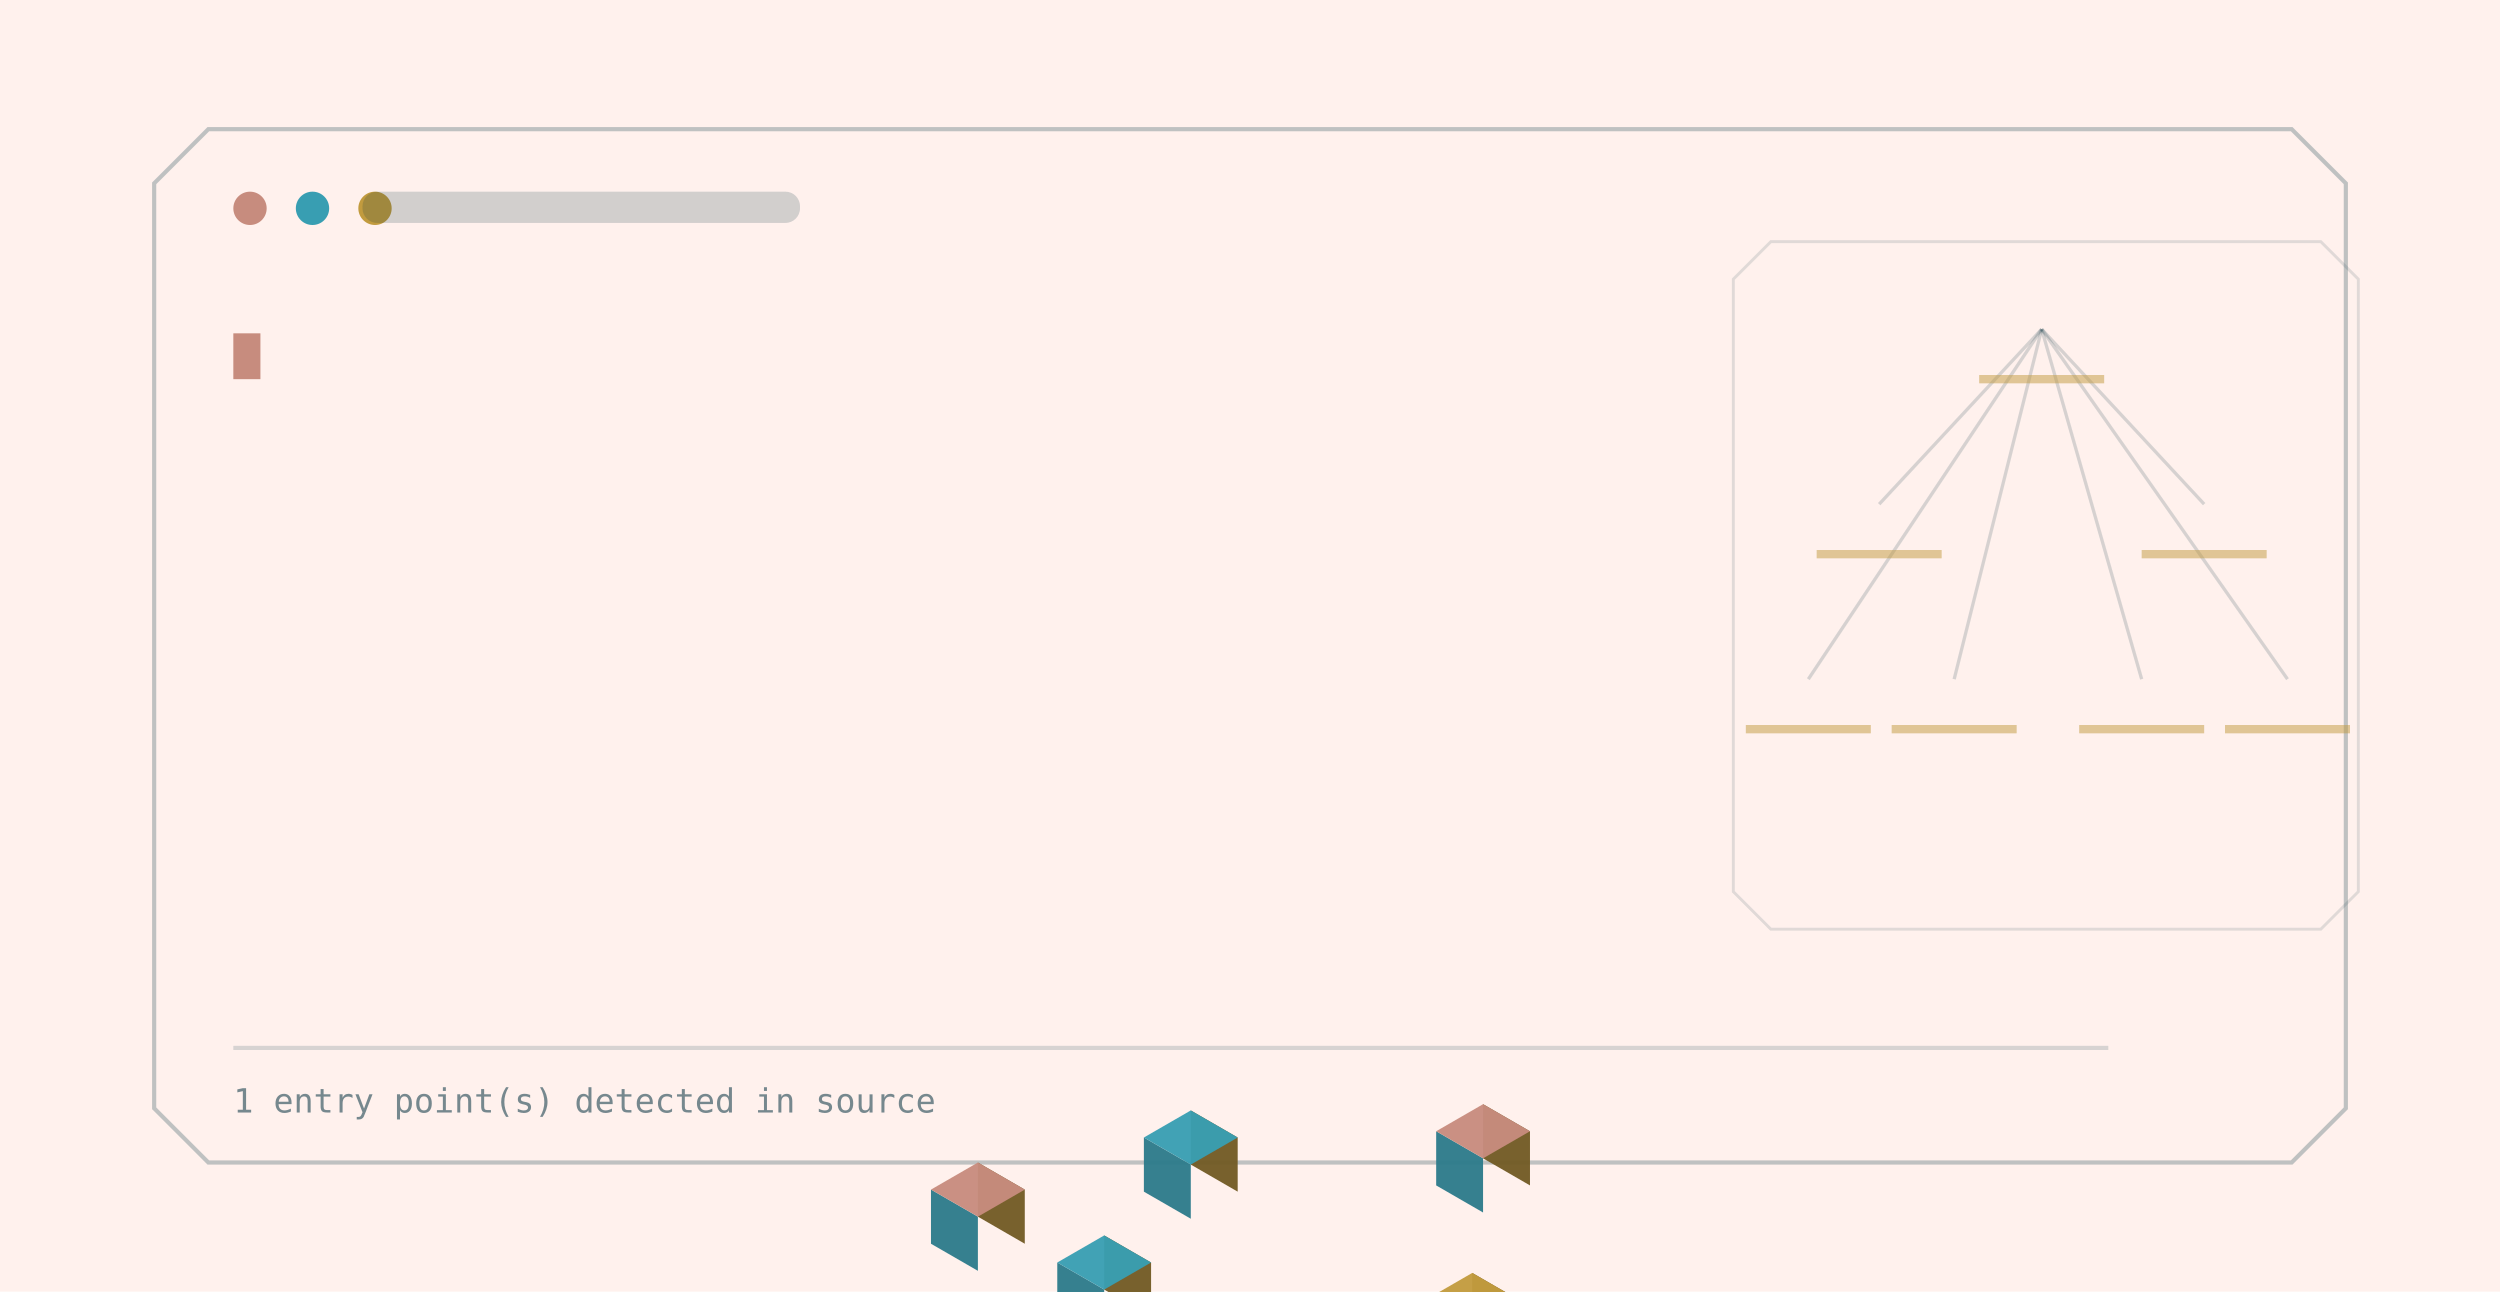
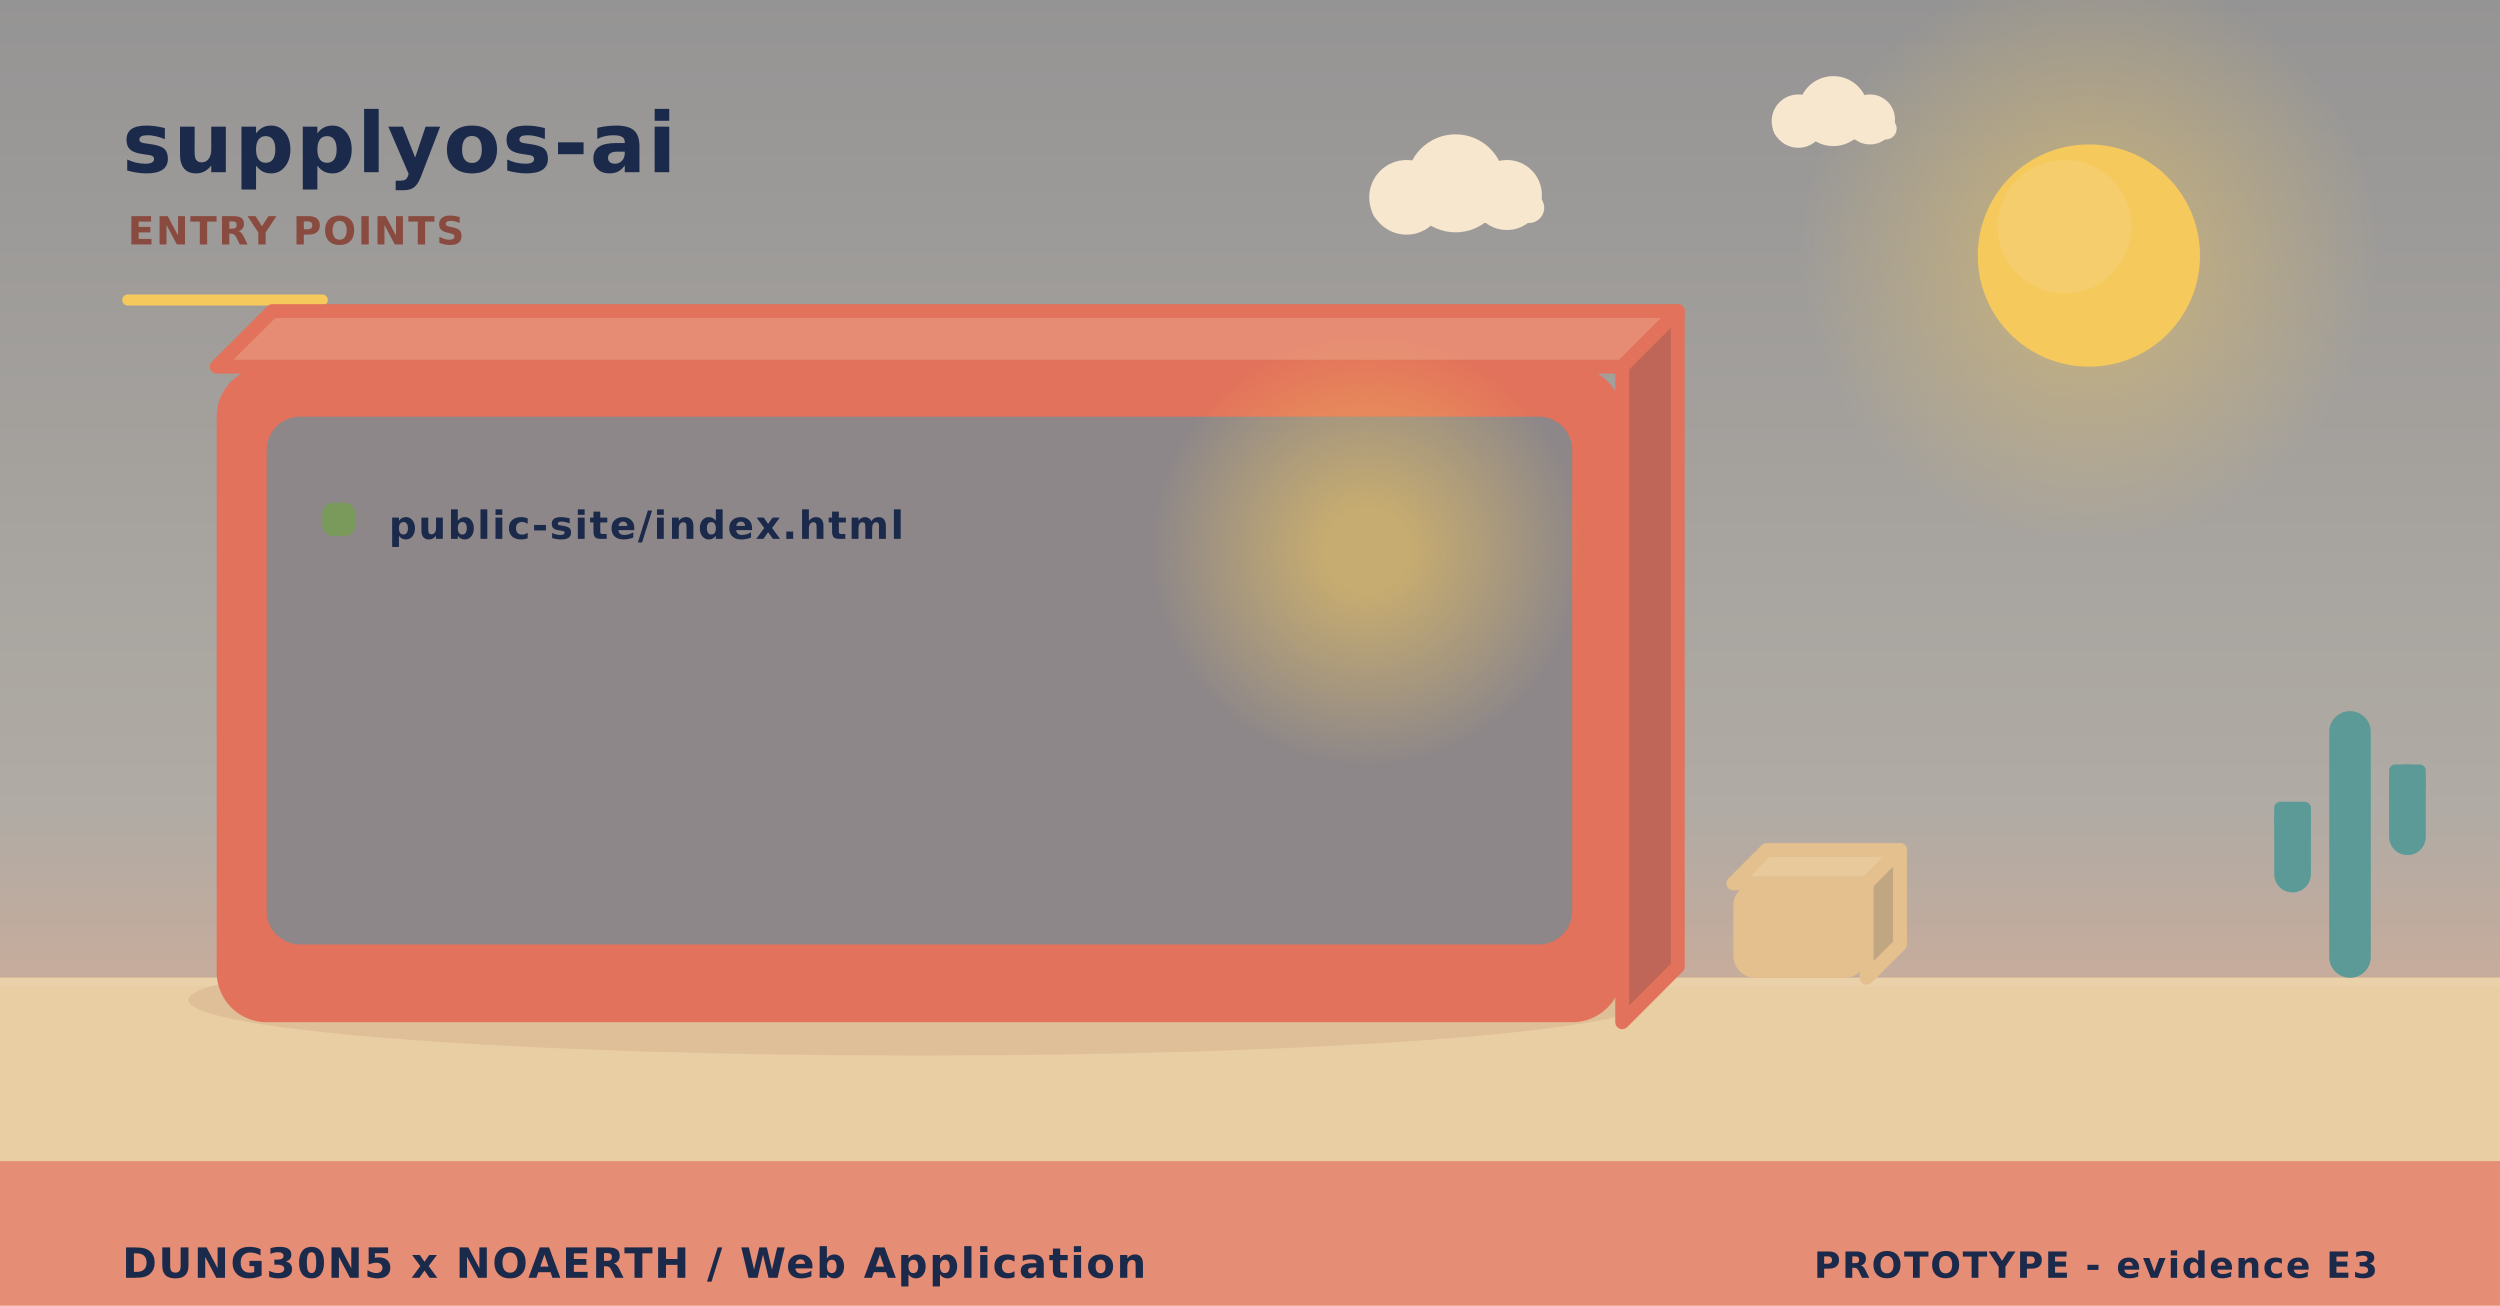
- <svg xmlns="http://www.w3.org/2000/svg" viewBox="0 0 1200 620" width="1200" height="620" role="img" aria-label="supplyos-ai command surface">
-   <rect width="1200" height="620" fill="#fff1ed" />
-   <defs>
-     <linearGradient id="gt" x1="0" y1="0" x2="1" y2="1">
-       <stop offset="0%" stop-color="#c78c7e" />
-       <stop offset="100%" stop-color="#389eb2" />
-     </linearGradient>
-   </defs>
-   <path d="M100.00,62.00 H1100.00 L1126.00,88.00 V532.00 L1100.00,558.00 H100.00 L74.00,532.00 V88.00 Z" fill="none" stroke="rgba(6,50,65,0.300)" stroke-width="2.00" opacity="0.85" />
-   <circle cx="120.00" cy="100.00" r="8.00" fill="#c78c7e" opacity="1.00" />
-   <circle cx="150.00" cy="100.00" r="8.00" fill="#389eb2" opacity="1.00" />
-   <circle cx="180.00" cy="100.00" r="8.00" fill="#c29b3e" opacity="1.00" />
-   <rect x="174.00" y="92.00" width="210.00" height="15.00" rx="7.00" fill="rgba(6,50,65,0.180)" opacity="1.00" />
-   <text x="112" y="148" font-family="ui-monospace,SFMono-Regular,Menlo,monospace" font-size="21" fill="rgba(6,50,65,0.800)" opacity="0">public-site/index.html<animate attributeName="opacity" values="0;1;1;0" dur="1.5s" begin="0.0s" repeatCount="indefinite" />
-   </text>
-   <rect x="112" y="160" width="13" height="22" fill="#c78c7e">
-     <animate attributeName="opacity" values="1;0;1" dur="1.05s" begin="0s" repeatCount="indefinite" />
-   </rect>
-   <path d="M850.00,116.00 H1114.00 L1132.00,134.00 V428.00 L1114.00,446.00 H850.00 L832.00,428.00 V134.00 Z" fill="none" stroke="rgba(6,50,65,0.180)" stroke-width="1.40" opacity="0.70" />
-   <line x1="980.00" y1="158.00" x2="902.00" y2="242.00" stroke="rgba(6,50,65,0.300)" stroke-width="1.60" opacity="0.55" />
-   <line x1="980.00" y1="158.00" x2="1058.00" y2="242.00" stroke="rgba(6,50,65,0.300)" stroke-width="1.60" opacity="0.55" />
-   <line x1="980.00" y1="158.00" x2="868.00" y2="326.00" stroke="rgba(6,50,65,0.300)" stroke-width="1.60" opacity="0.55" />
-   <line x1="980.00" y1="158.00" x2="938.00" y2="326.00" stroke="rgba(6,50,65,0.300)" stroke-width="1.60" opacity="0.55" />
-   <line x1="980.00" y1="158.00" x2="1028.00" y2="326.00" stroke="rgba(6,50,65,0.300)" stroke-width="1.60" opacity="0.55" />
-   <line x1="980.00" y1="158.00" x2="1098.00" y2="326.00" stroke="rgba(6,50,65,0.300)" stroke-width="1.60" opacity="0.55" />
-   <polygon points="711.87,556.00 734.39,569.00 734.39,543.00 711.87,530.00" fill="#715a24" opacity="0.95" />
-   <polygon points="689.36,569.00 711.87,582.00 711.87,556.00 689.36,543.00" fill="#2c7b8b" opacity="0.95" />
-   <polygon points="711.87,530.00 734.39,543.00 711.87,556.00 689.36,543.00" fill="#c78c7e" opacity="0.95" />
+ <svg xmlns="http://www.w3.org/2000/svg" width="900" height="470" viewBox="0 0 900 470" role="img" aria-label="supplyos-ai - how it is operated">
+   <linearGradient id="skyt" x1="0" y1="0" x2="0" y2="1">
+     <stop offset="0" stop-color="#959494" />
+     <stop offset="0.62" stop-color="#b0aba4" />
+     <stop offset="1" stop-color="#f3ad8a" />
+   </linearGradient>
+   <rect width="900" height="470" fill="url(#skyt)" />
+   <radialGradient id="sunt">
+     <stop offset="0.35" stop-color="#f5c95c" stop-opacity="0.34" />
+     <stop offset="1" stop-color="#f5c95c" stop-opacity="0" />
+   </radialGradient>
+   <circle cx="752" cy="92" r="104" fill="url(#sunt)" />
+   <circle cx="752" cy="92" r="40" fill="#f5c95c" />
+   <circle cx="743.2" cy="81.6" r="24" fill="#f5d27e" opacity="0.5" />
  <g>
-     <rect x="950.00" y="180.00" width="60.00" height="4.00" rx="0.00" fill="rgba(194,155,62,0.500)" opacity="1.00" />
-     <animate attributeName="opacity" values="0.25;1.0;0.25" dur="13.0s" begin="0.0s" repeatCount="indefinite" />
+     <circle cx="524" cy="66" r="17.64" fill="#f6e7ce" />
+     <circle cx="506.36" cy="71.04" r="13.44" fill="#f6e7ce" />
+     <circle cx="542.48" cy="70.2" r="12.6" fill="#f6e7ce" />
+     <rect x="493.76" y="69.36" width="62.16" height="10.92" rx="5.46" fill="#f6e7ce" />
+     <animateTransform attributeName="transform" type="translate" values="0 0;24 0;0 0" dur="36s" begin="0s" repeatCount="indefinite" />
  </g>
-   <polygon points="571.58,559.00 594.09,572.00 594.09,546.00 571.58,533.00" fill="#715a24" opacity="0.95" />
-   <polygon points="549.06,572.00 571.58,585.00 571.58,559.00 549.06,546.00" fill="#2c7b8b" opacity="0.95" />
-   <polygon points="571.58,533.00 594.09,546.00 571.58,559.00 549.06,546.00" fill="#389eb2" opacity="0.95" />
  <g>
-     <rect x="872.00" y="264.00" width="60.00" height="4.00" rx="0.00" fill="rgba(194,155,62,0.500)" opacity="1.00" />
-     <animate attributeName="opacity" values="0.25;1.0;0.25" dur="13.0s" begin="0.4s" repeatCount="indefinite" />
+     <circle cx="660" cy="40" r="12.6" fill="#f6e7ce" />
+     <circle cx="647.4" cy="43.6" r="9.6" fill="#f6e7ce" />
+     <circle cx="673.2" cy="43" r="9" fill="#f6e7ce" />
+     <rect x="638.4" y="42.4" width="44.4" height="7.8" rx="3.9" fill="#f6e7ce" />
+     <animateTransform attributeName="transform" type="translate" values="0 0;-18 0;0 0" dur="46s" begin="3s" repeatCount="indefinite" />
  </g>
-   <polygon points="706.68,637.00 729.19,650.00 729.19,624.00 706.68,611.00" fill="#715a24" opacity="0.95" />
-   <polygon points="684.16,650.00 706.68,663.00 706.68,637.00 684.16,624.00" fill="#2c7b8b" opacity="0.95" />
-   <polygon points="706.68,611.00 729.19,624.00 706.68,637.00 684.16,624.00" fill="#c29b3e" opacity="0.95" />
+   <rect x="0" y="352" width="900" height="118" fill="#e9cda3" />
+   <rect x="0" y="352" width="900" height="3" fill="#ebd1a9" />
+   <text x="44" y="62" font-family="Verdana,DejaVu Sans,sans-serif" font-size="30" font-weight="700" letter-spacing="0.6" fill="#1b2a4a" text-anchor="start">supplyos-ai</text>
+   <text x="46" y="88" font-family="Verdana,DejaVu Sans,sans-serif" font-size="14" font-weight="700" letter-spacing="0.6" fill="#894b3f" text-anchor="start">ENTRY POINTS</text>
+   <rect x="44" y="106" width="74" height="4" rx="2" fill="#f5c95c" />
+   <ellipse cx="331" cy="360" rx="263.2" ry="20" fill="rgba(138,90,68,0.11)" />
+   <path d="M78,132 L584,132 L604,112 L98,112 Z" fill="#e68c74" stroke="#e2725b" stroke-width="5" stroke-linejoin="round" />
+   <path d="M584,132 L604,112 L604,348 L584,368 Z" fill="#c06658" stroke="#e2725b" stroke-width="5" stroke-linejoin="round" />
+   <rect x="78" y="132" width="506" height="236" rx="18" fill="#e2725b" />
+   <rect x="96" y="150" width="470" height="190" rx="12" fill="#88888c" opacity="0.94" />
+   <radialGradient id="lamp96616">
+     <stop offset="0.2" stop-color="#f5c95c" stop-opacity="0.55" />
+     <stop offset="1" stop-color="#f5c95c" stop-opacity="0" />
+   </radialGradient>
+   <circle cx="492" cy="198" r="78" fill="url(#lamp96616)" />
+   <rect x="116" y="181" width="12" height="12" rx="4" fill="#7a9a5c" />
  <g>
-     <rect x="1028.00" y="264.00" width="60.00" height="4.00" rx="0.00" fill="rgba(194,155,62,0.500)" opacity="1.00" />
-     <animate attributeName="opacity" values="0.25;1.0;0.25" dur="13.0s" begin="0.8s" repeatCount="indefinite" />
+     <text x="140" y="194" font-family="Verdana,DejaVu Sans,sans-serif" font-size="14" font-weight="700" letter-spacing="0.6" fill="#1b2a4a" text-anchor="start">public-site/index.html</text>
+     <animateTransform attributeName="transform" type="translate" values="0 10;0 0" dur="0.7s" begin="0.4s" fill="freeze" />
  </g>
-   <polygon points="469.39,584.00 491.90,597.00 491.90,571.00 469.39,558.00" fill="#715a24" opacity="0.95" />
-   <polygon points="446.87,597.00 469.39,610.00 469.39,584.00 446.87,571.00" fill="#2c7b8b" opacity="0.95" />
-   <polygon points="469.39,558.00 491.90,571.00 469.39,584.00 446.87,571.00" fill="#c78c7e" opacity="0.95" />
-   <g>
-     <rect x="838.00" y="348.00" width="60.00" height="4.00" rx="0.00" fill="rgba(194,155,62,0.500)" opacity="1.00" />
-     <animate attributeName="opacity" values="0.25;1.0;0.25" dur="13.0s" begin="1.2s" repeatCount="indefinite" />
-   </g>
-   <polygon points="530.01,619.00 552.52,632.00 552.52,606.00 530.01,593.00" fill="#715a24" opacity="0.95" />
-   <polygon points="507.49,632.00 530.01,645.00 530.01,619.00 507.49,606.00" fill="#2c7b8b" opacity="0.95" />
-   <polygon points="530.01,593.00 552.52,606.00 530.01,619.00 507.49,606.00" fill="#389eb2" opacity="0.95" />
-   <g>
-     <rect x="908.00" y="348.00" width="60.00" height="4.00" rx="0.00" fill="rgba(194,155,62,0.500)" opacity="1.00" />
-     <animate attributeName="opacity" values="0.25;1.0;0.25" dur="13.0s" begin="1.6s" repeatCount="indefinite" />
-   </g>
-   <polygon points="607.95,664.00 630.47,677.00 630.47,651.00 607.95,638.00" fill="#715a24" opacity="0.95" />
-   <polygon points="585.43,677.00 607.95,690.00 607.95,664.00 585.43,651.00" fill="#2c7b8b" opacity="0.95" />
-   <polygon points="607.95,638.00 630.47,651.00 607.95,664.00 585.43,651.00" fill="#c29b3e" opacity="0.95" />
-   <g>
-     <rect x="998.00" y="348.00" width="60.00" height="4.00" rx="0.00" fill="rgba(194,155,62,0.500)" opacity="1.00" />
-     <animate attributeName="opacity" values="0.25;1.0;0.25" dur="13.0s" begin="2.0s" repeatCount="indefinite" />
-   </g>
-   <polygon points="668.57,699.00 691.09,712.00 691.09,686.00 668.57,673.00" fill="#715a24" opacity="0.95" />
-   <polygon points="646.05,712.00 668.57,725.00 668.57,699.00 646.05,686.00" fill="#2c7b8b" opacity="0.95" />
-   <polygon points="668.57,673.00 691.09,686.00 668.57,699.00 646.05,686.00" fill="#c78c7e" opacity="0.95" />
-   <g>
-     <rect x="1068.00" y="348.00" width="60.00" height="4.00" rx="0.00" fill="rgba(194,155,62,0.500)" opacity="1.00" />
-     <animate attributeName="opacity" values="0.25;1.0;0.25" dur="13.0s" begin="2.4s" repeatCount="indefinite" />
-   </g>
-   <rect x="112.00" y="502.00" width="900.00" height="2.00" rx="0.00" fill="rgba(6,50,65,0.160)" opacity="1.00" />
-   <text x="112" y="534" font-family="ui-monospace,Menlo,monospace" font-size="16" fill="rgba(6,50,65,0.550)">1 entry point(s) detected in source</text>
+   <path d="M624,318 L672,318 L684,306 L636,306 Z" fill="#e7c99b" stroke="#e3c08d" stroke-width="5" stroke-linejoin="round" />
+   <path d="M672,318 L684,306 L684,340 L672,352 Z" fill="#c1a682" stroke="#e3c08d" stroke-width="5" stroke-linejoin="round" />
+   <rect x="624" y="318" width="48" height="34" rx="8" fill="#e3c08d" />
+   <rect x="838.52" y="256" width="14.96" height="96" rx="7.48" fill="#5b9a97" />
+   <rect x="818.72" y="288.64" width="13.2" height="32.64" rx="6.6" fill="#5b9a97" />
+   <rect x="818.72" y="288.64" width="13.2" height="9.6" rx="2.2" fill="#5b9a97" />
+   <rect x="860.08" y="275.2" width="13.2" height="32.64" rx="6.6" fill="#5b9a97" />
+   <rect x="860.08" y="275.2" width="13.2" height="9.6" rx="2.2" fill="#5b9a97" />
+   <rect x="0" y="418" width="900" height="52" rx="0" fill="#e68972" opacity="0.94" />
+   <text x="44" y="460" font-family="Verdana,DejaVu Sans,sans-serif" font-size="15" font-weight="700" letter-spacing="0.6" fill="#1b2a4a" text-anchor="start">DUNG30N5 x NOAERTH  /  Web Application</text>
+   <text x="856" y="460" font-family="Verdana,DejaVu Sans,sans-serif" font-size="13" font-weight="700" letter-spacing="0.6" fill="#1b2a4a" text-anchor="end">PROTOTYPE  -  evidence E3</text>
</svg>
